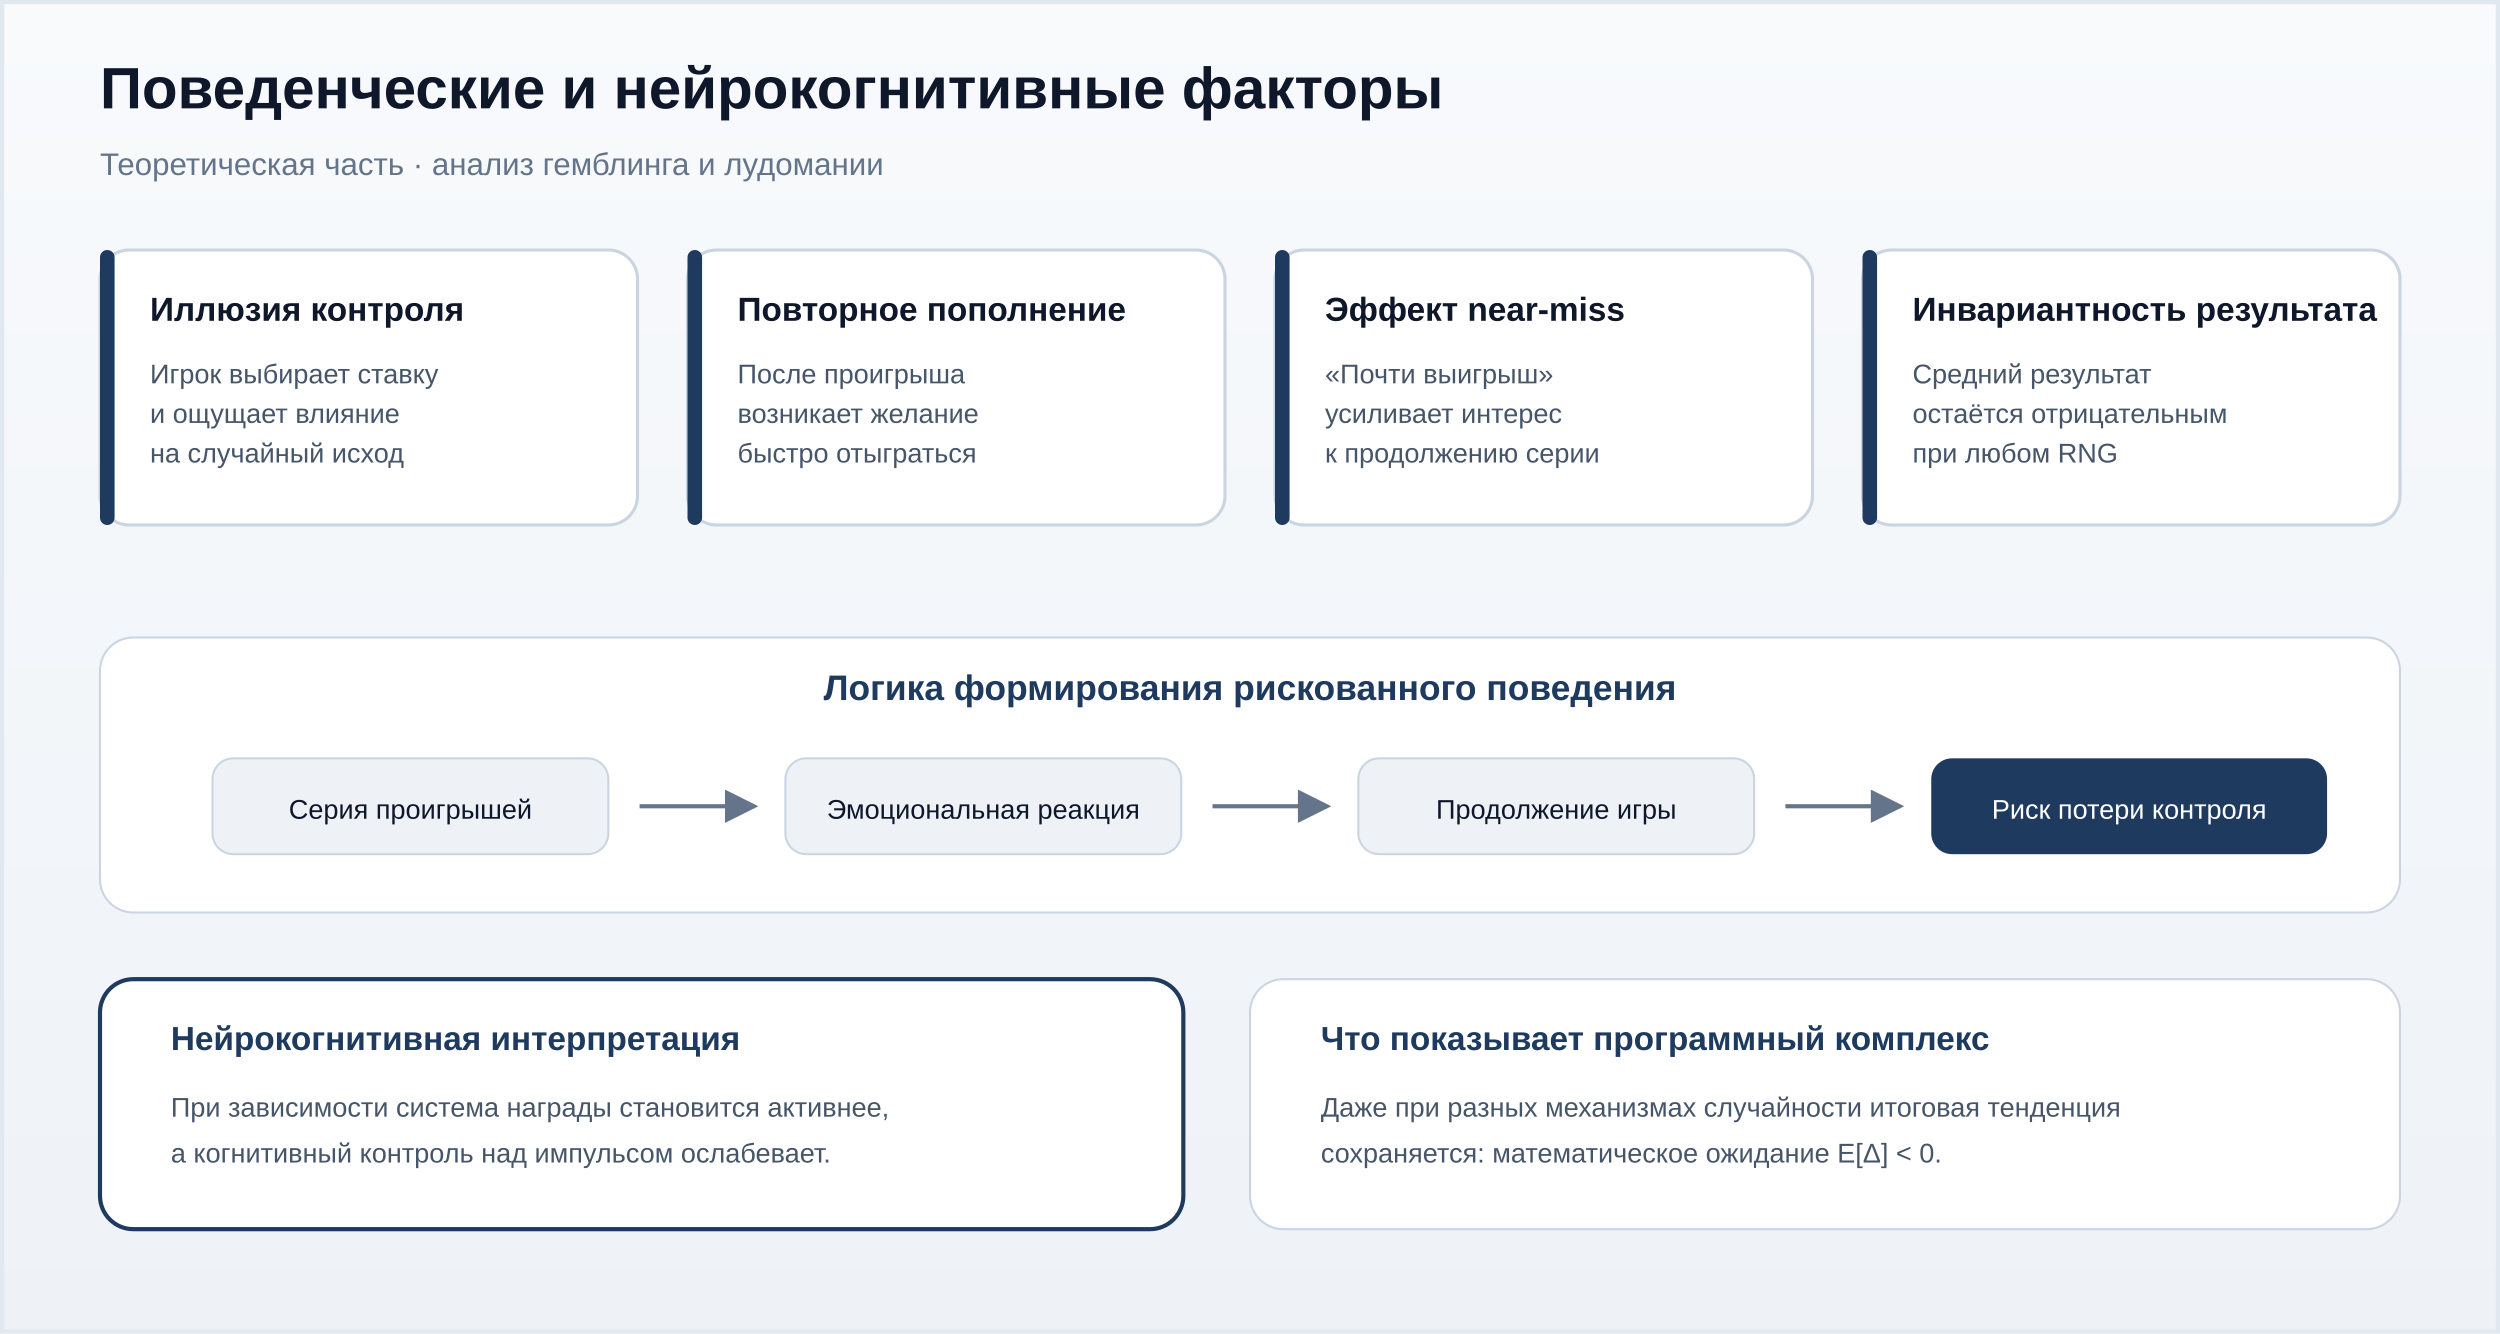
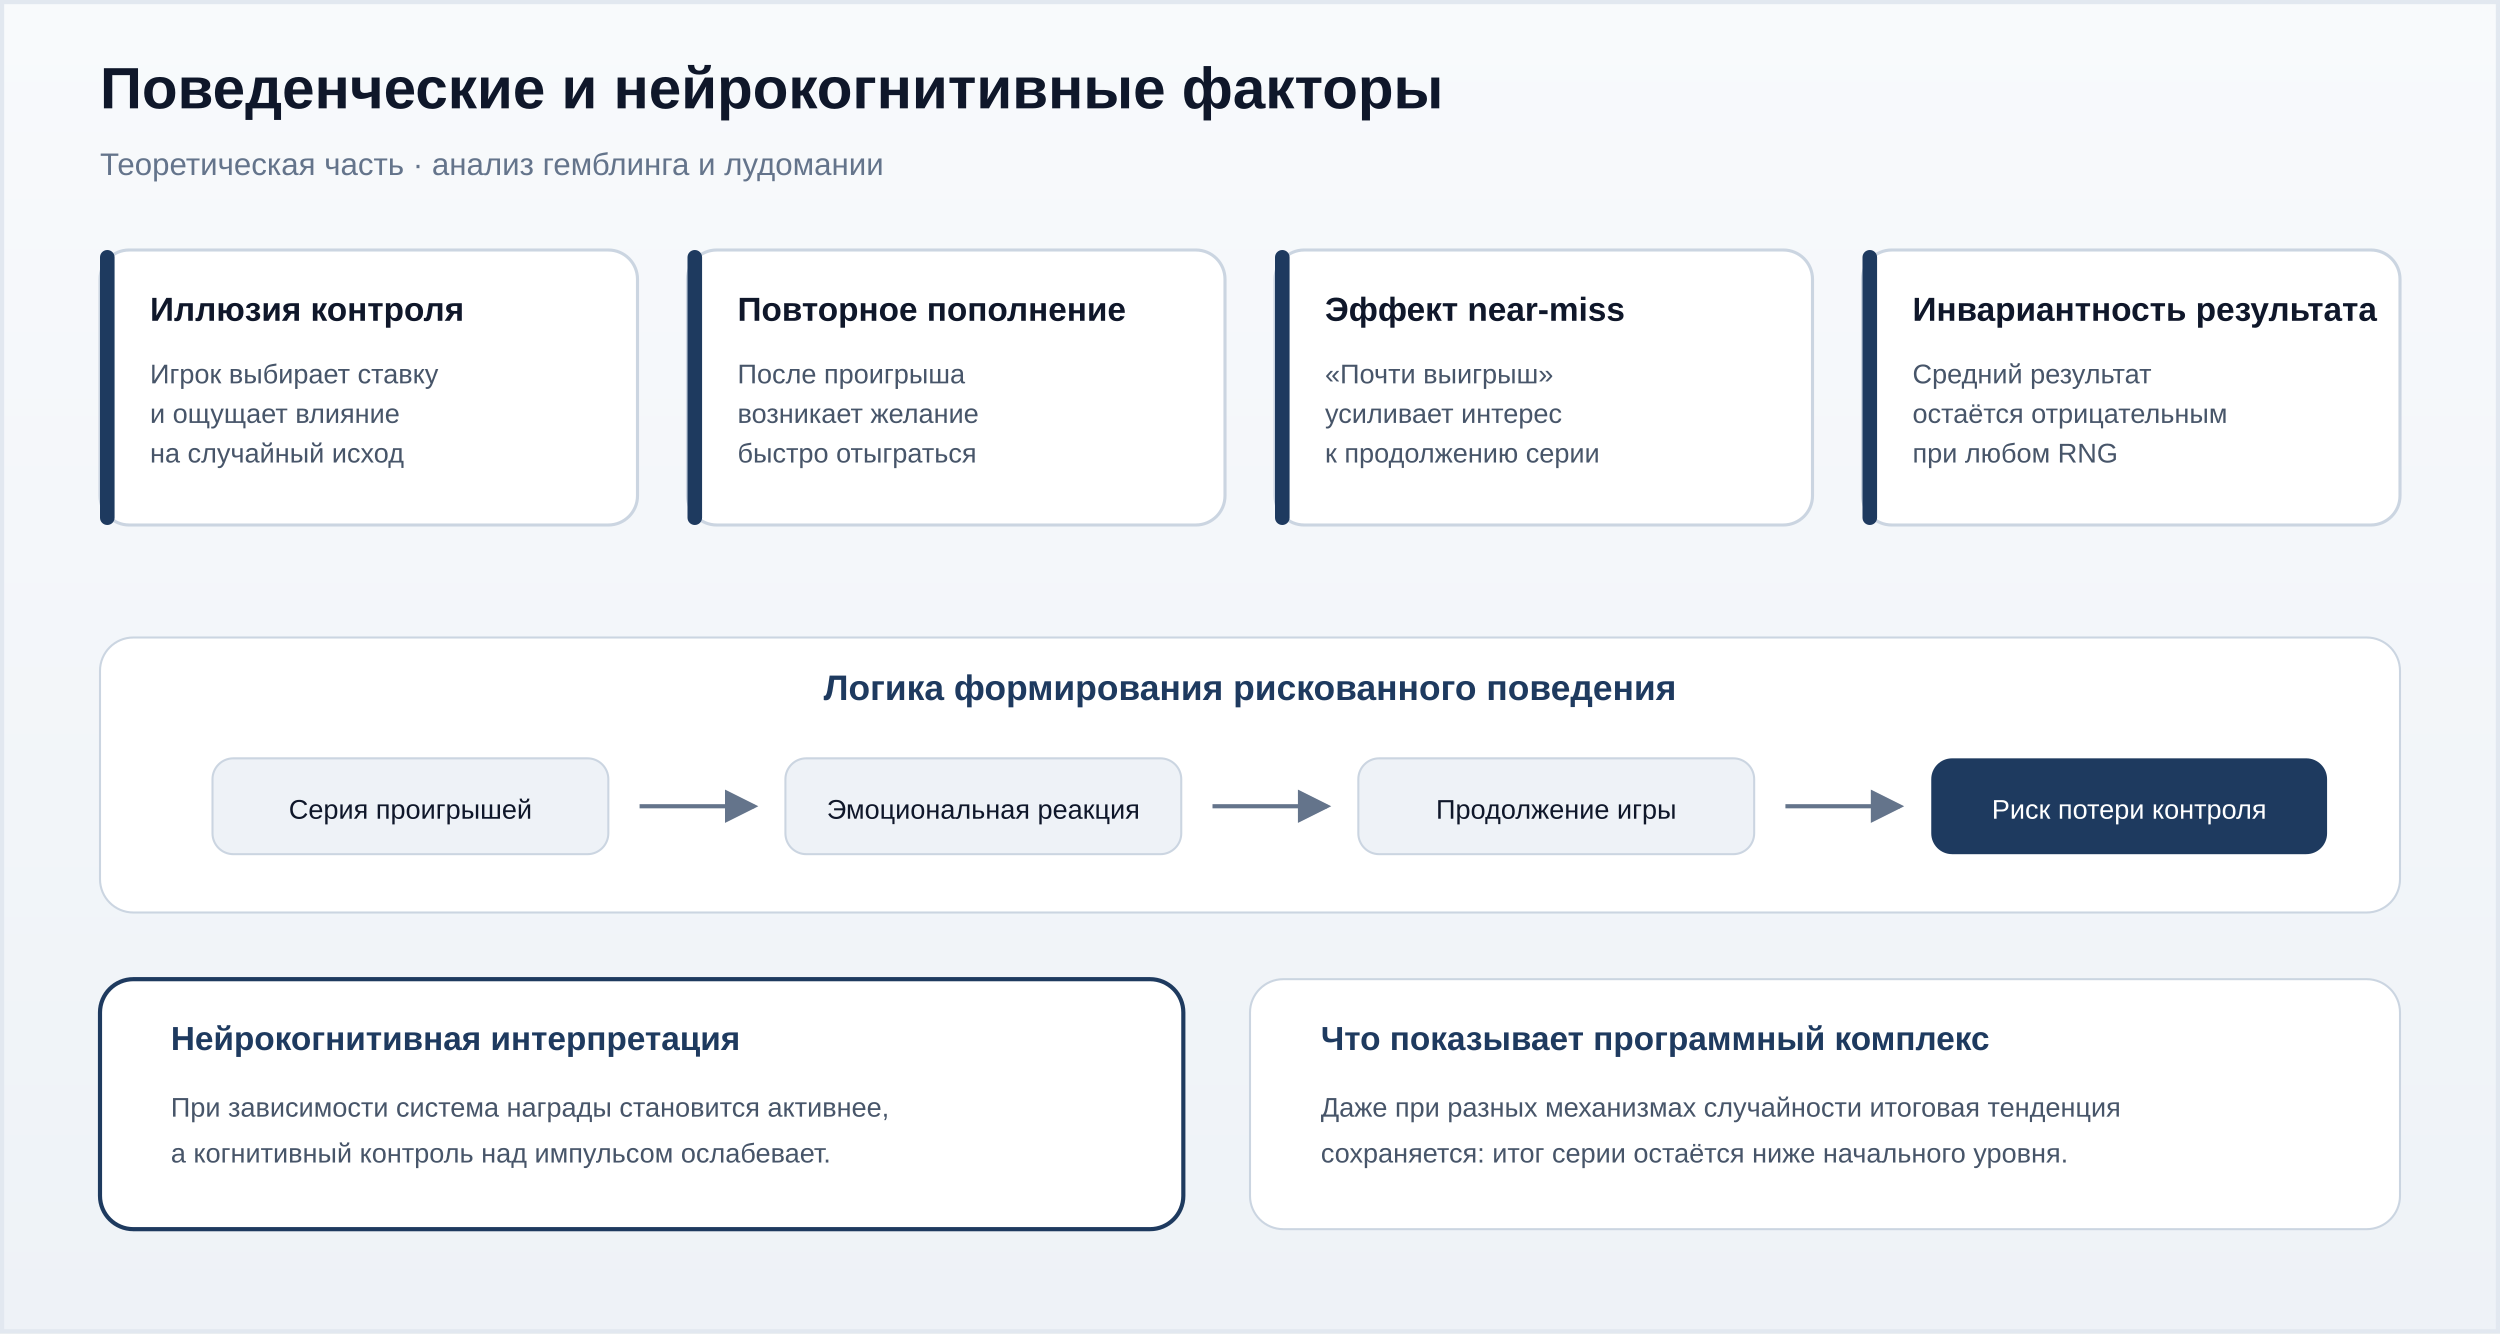
<svg xmlns="http://www.w3.org/2000/svg" viewBox="0 0 1200 640" role="img">
  <defs>
    <linearGradient id="bg" x1="0" y1="0" x2="0" y2="1">
      <stop offset="0%" stop-color="#f8fafc" />
      <stop offset="100%" stop-color="#eef2f7" />
    </linearGradient>
  </defs>
  <rect width="1200" height="640" fill="url(#bg)" />
  <rect x="1" y="1" width="1198" height="638" fill="none" stroke="#e2e8f0" stroke-width="2" />
  <text x="48" y="52" font-family="Arial, sans-serif" font-size="28" font-weight="700" fill="#0f172a">Поведенческие и нейрокогнитивные факторы</text>
  <text x="48" y="84" font-family="Arial, sans-serif" font-size="15" fill="#64748b">Теоретическая часть · анализ гемблинга и лудомании</text>
  <g transform="translate(48 120)">
    <rect width="258" height="132" rx="14" fill="#ffffff" stroke="#cbd5e1" stroke-width="1.5" />
    <rect x="0" y="0" width="7" height="132" rx="3.5" fill="#1e3a5f" />
    <text x="24" y="34" font-family="Arial, sans-serif" font-size="16" font-weight="700" fill="#0f172a">Иллюзия контроля</text>
    <text x="24" y="64" font-family="Arial, sans-serif" font-size="13" fill="#475569">
      <tspan x="24" dy="0">Игрок выбирает ставку</tspan>
      <tspan x="24" dy="19">и ощущает влияние</tspan>
      <tspan x="24" dy="19">на случайный исход</tspan>
    </text>
  </g>
  <g transform="translate(330 120)">
    <rect width="258" height="132" rx="14" fill="#ffffff" stroke="#cbd5e1" stroke-width="1.5" />
    <rect x="0" y="0" width="7" height="132" rx="3.5" fill="#1e3a5f" />
    <text x="24" y="34" font-family="Arial, sans-serif" font-size="16" font-weight="700" fill="#0f172a">Повторное пополнение</text>
    <text x="24" y="64" font-family="Arial, sans-serif" font-size="13" fill="#475569">
      <tspan x="24" dy="0">После проигрыша</tspan>
      <tspan x="24" dy="19">возникает желание</tspan>
      <tspan x="24" dy="19">быстро отыграться</tspan>
    </text>
  </g>
  <g transform="translate(612 120)">
    <rect width="258" height="132" rx="14" fill="#ffffff" stroke="#cbd5e1" stroke-width="1.5" />
    <rect x="0" y="0" width="7" height="132" rx="3.5" fill="#1e3a5f" />
    <text x="24" y="34" font-family="Arial, sans-serif" font-size="16" font-weight="700" fill="#0f172a">Эффект near-miss</text>
    <text x="24" y="64" font-family="Arial, sans-serif" font-size="13" fill="#475569">
      <tspan x="24" dy="0">«Почти выигрыш»</tspan>
      <tspan x="24" dy="19">усиливает интерес</tspan>
      <tspan x="24" dy="19">к продолжению серии</tspan>
    </text>
  </g>
  <g transform="translate(894 120)">
    <rect width="258" height="132" rx="14" fill="#ffffff" stroke="#cbd5e1" stroke-width="1.5" />
    <rect x="0" y="0" width="7" height="132" rx="3.5" fill="#1e3a5f" />
    <text x="24" y="34" font-family="Arial, sans-serif" font-size="16" font-weight="700" fill="#0f172a">Инвариантность результата</text>
    <text x="24" y="64" font-family="Arial, sans-serif" font-size="13" fill="#475569">
      <tspan x="24" dy="0">Средний результат</tspan>
      <tspan x="24" dy="19">остаётся отрицательным</tspan>
      <tspan x="24" dy="19">при любом RNG</tspan>
    </text>
  </g>
  <g transform="translate(48 306)">
    <rect width="1104" height="132" rx="16" fill="#ffffff" stroke="#cbd5e1" />
    <text x="552" y="30" text-anchor="middle" font-family="Arial, sans-serif" font-size="17" font-weight="700" fill="#1e3a5f">Логика формирования рискованного поведения</text>
    <g transform="translate(54 58)">
      <rect width="190" height="46" rx="10" fill="#eef2f7" stroke="#cbd5e1" />
      <text x="95" y="29" text-anchor="middle" font-family="Arial, sans-serif" font-size="13" fill="#0f172a">Серия проигрышей</text>
      <line x1="205" y1="23" x2="260" y2="23" stroke="#64748b" stroke-width="2" marker-end="url(#arr)" />
      <rect x="275" width="190" height="46" rx="10" fill="#eef2f7" stroke="#cbd5e1" />
      <text x="370" y="29" text-anchor="middle" font-family="Arial, sans-serif" font-size="13" fill="#0f172a">Эмоциональная реакция</text>
      <line x1="480" y1="23" x2="535" y2="23" stroke="#64748b" stroke-width="2" marker-end="url(#arr)" />
      <rect x="550" width="190" height="46" rx="10" fill="#eef2f7" stroke="#cbd5e1" />
      <text x="645" y="29" text-anchor="middle" font-family="Arial, sans-serif" font-size="13" fill="#0f172a">Продолжение игры</text>
      <line x1="755" y1="23" x2="810" y2="23" stroke="#64748b" stroke-width="2" marker-end="url(#arr)" />
      <rect x="825" width="190" height="46" rx="10" fill="#1e3a5f" />
      <text x="920" y="29" text-anchor="middle" font-family="Arial, sans-serif" font-size="13" fill="#ffffff">Риск потери контроля</text>
    </g>
  </g>
  <g transform="translate(48 470)">
    <rect width="520" height="120" rx="16" fill="#ffffff" stroke="#1e3a5f" stroke-width="2" />
    <text x="34" y="34" font-family="Arial, sans-serif" font-size="16" font-weight="700" fill="#1e3a5f">Нейрокогнитивная интерпретация</text>
    <text x="34" y="66" font-family="Arial, sans-serif" font-size="13" fill="#475569">При зависимости система награды становится активнее,</text>
    <text x="34" y="88" font-family="Arial, sans-serif" font-size="13" fill="#475569">а когнитивный контроль над импульсом ослабевает.</text>
  </g>
  <g transform="translate(600 470)">
    <rect width="552" height="120" rx="16" fill="#ffffff" stroke="#cbd5e1" />
    <text x="34" y="34" font-family="Arial, sans-serif" font-size="16" font-weight="700" fill="#1e3a5f">Что показывает программный комплекс</text>
    <text x="34" y="66" font-family="Arial, sans-serif" font-size="13" fill="#475569">Даже при разных механизмах случайности итоговая тенденция</text>
-     <text x="34" y="88" font-family="Arial, sans-serif" font-size="13" fill="#475569">сохраняется: математическое ожидание E[Δ] &lt; 0.</text>
+     <text x="34" y="88" font-family="Arial, sans-serif" font-size="13" fill="#475569">сохраняется: итог серии остаётся ниже начального уровня.</text>
  </g>
  <defs>
    <marker id="arr" markerWidth="8" markerHeight="8" refX="7" refY="4" orient="auto">
      <path d="M0 0 L8 4 L0 8 Z" fill="#64748b" />
    </marker>
  </defs>
</svg>
